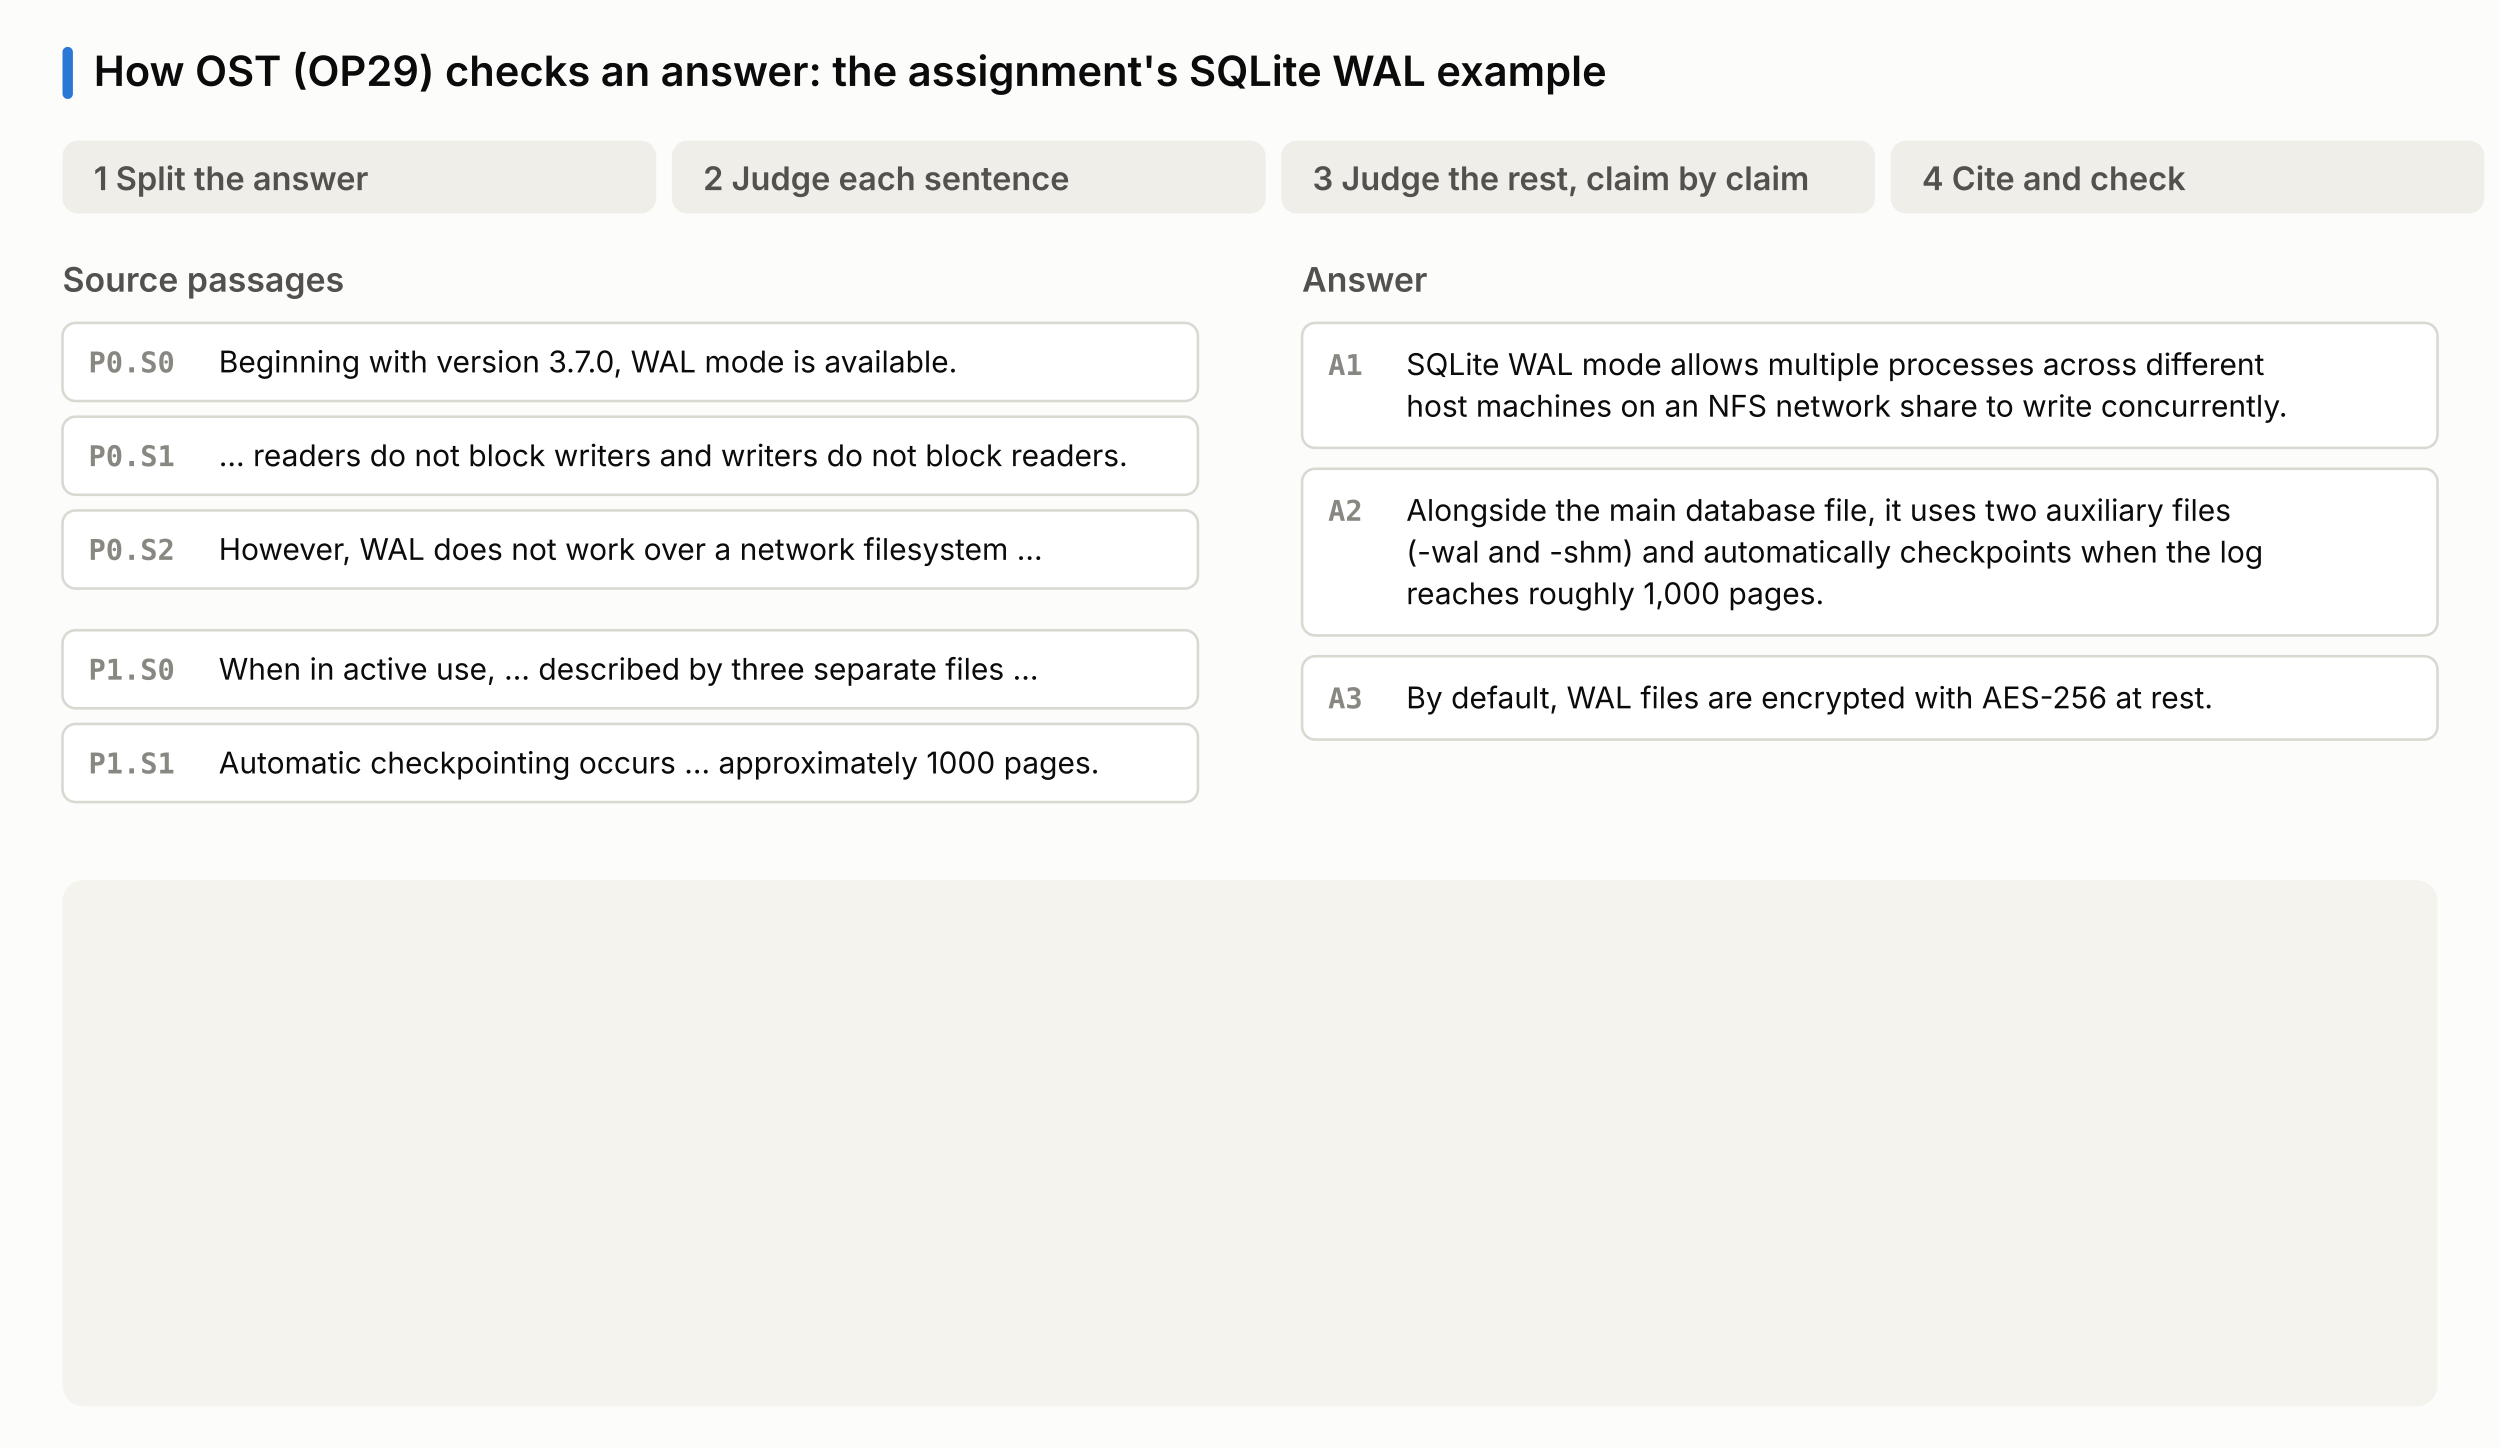
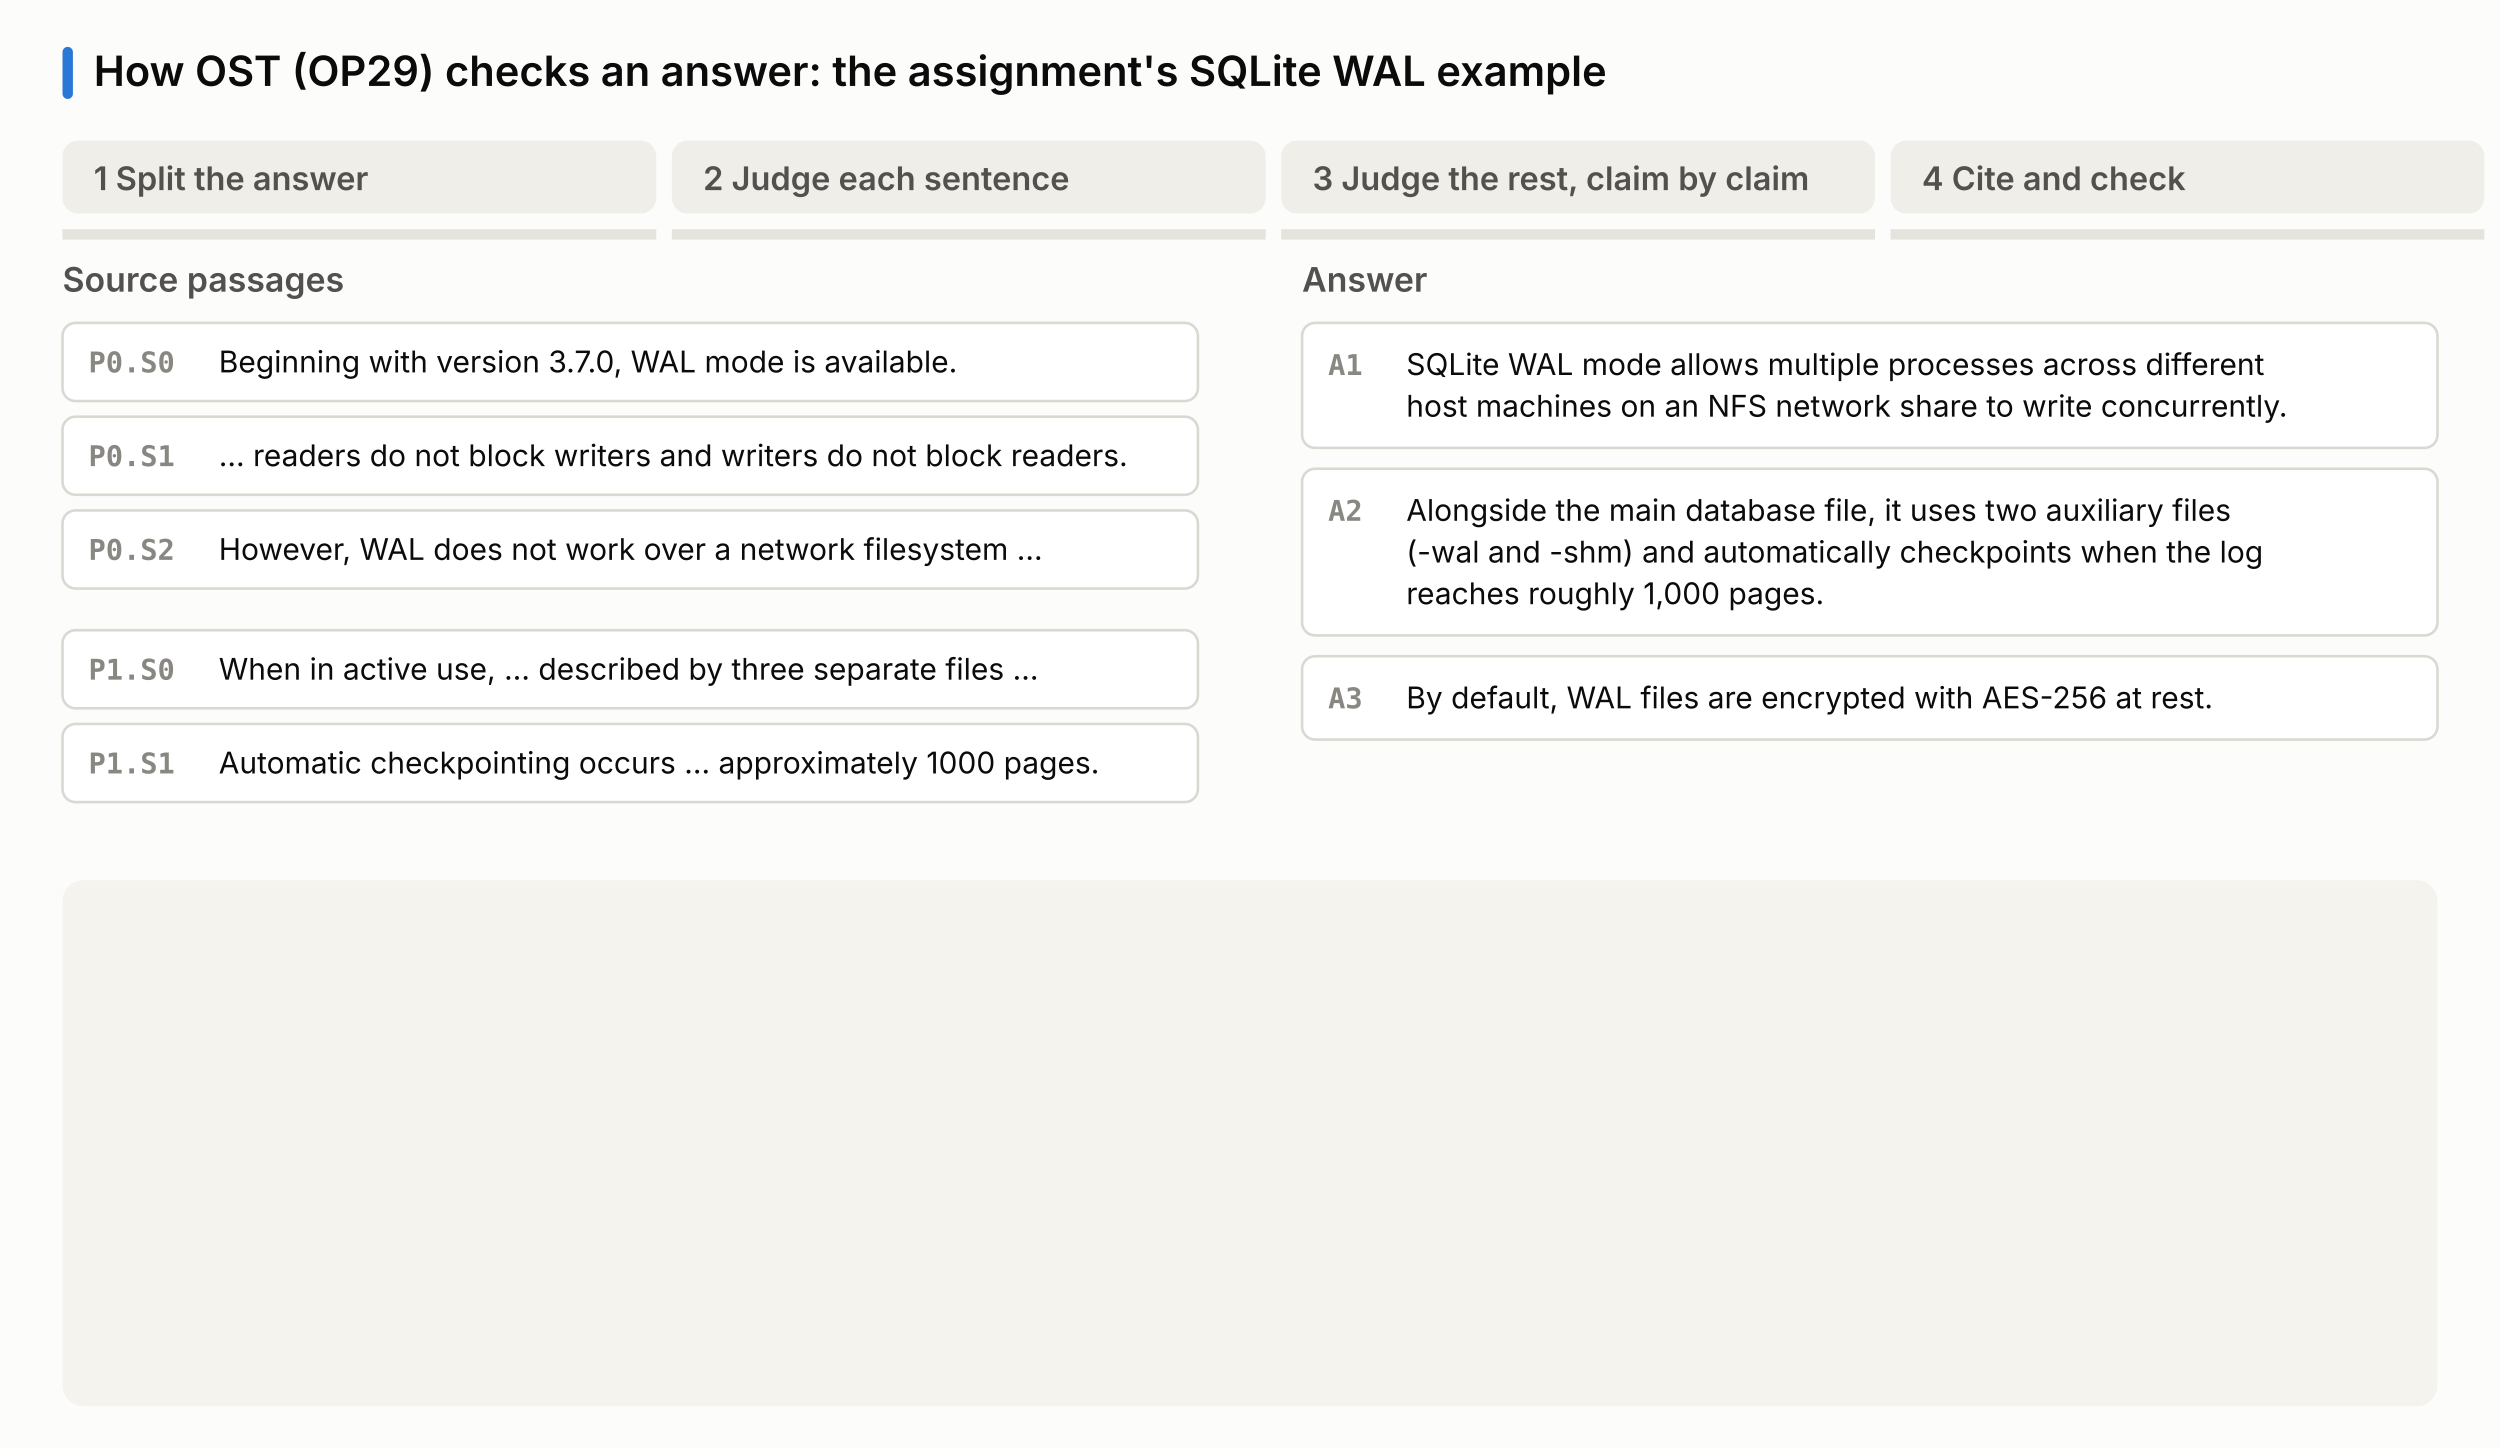
<svg xmlns="http://www.w3.org/2000/svg" viewBox="0 0 960 556" width="960" height="556">
-   <style>svg{font-family:system-ui,-apple-system,'Segoe UI','PingFang SC','Microsoft YaHei',sans-serif}@keyframes k1{0%{opacity:0}0.01%{opacity:0}2.00%{opacity:1}23.50%{opacity:1}25.00%{opacity:0}100%{opacity:0}}.k1{opacity:0;animation:k1 18s infinite}@keyframes p1{0%{opacity:0}0.01%{opacity:0}2.00%{opacity:1}98%{opacity:1}100%{opacity:0}}.p1{opacity:0;animation:p1 18s infinite}@keyframes h1{0%{fill:#efeee9}0.01%{fill:#efeee9}1.00%{fill:#2a78d6}24.00%{fill:#2a78d6}25.00%{fill:#efeee9}100%{fill:#efeee9}}.h1{animation:h1 18s infinite}@keyframes t1{0%{fill:#52514e}0.01%{fill:#52514e}1.00%{fill:#ffffff}24.00%{fill:#ffffff}25.00%{fill:#52514e}100%{fill:#52514e}}.t1{animation:t1 18s infinite}@keyframes k2{0%{opacity:0}25.00%{opacity:0}27.00%{opacity:1}48.50%{opacity:1}50.00%{opacity:0}100%{opacity:0}}.k2{opacity:0;animation:k2 18s infinite}@keyframes p2{0%{opacity:0}25.00%{opacity:0}27.00%{opacity:1}98%{opacity:1}100%{opacity:0}}.p2{opacity:0;animation:p2 18s infinite}@keyframes h2{0%{fill:#efeee9}25.00%{fill:#efeee9}26.00%{fill:#2a78d6}49.00%{fill:#2a78d6}50.00%{fill:#efeee9}100%{fill:#efeee9}}.h2{animation:h2 18s infinite}@keyframes t2{0%{fill:#52514e}25.00%{fill:#52514e}26.00%{fill:#ffffff}49.00%{fill:#ffffff}50.00%{fill:#52514e}100%{fill:#52514e}}.t2{animation:t2 18s infinite}@keyframes k3{0%{opacity:0}50.00%{opacity:0}52.00%{opacity:1}73.50%{opacity:1}75.00%{opacity:0}100%{opacity:0}}.k3{opacity:0;animation:k3 18s infinite}@keyframes p3{0%{opacity:0}50.00%{opacity:0}52.00%{opacity:1}98%{opacity:1}100%{opacity:0}}.p3{opacity:0;animation:p3 18s infinite}@keyframes h3{0%{fill:#efeee9}50.00%{fill:#efeee9}51.00%{fill:#2a78d6}74.00%{fill:#2a78d6}75.00%{fill:#efeee9}100%{fill:#efeee9}}.h3{animation:h3 18s infinite}@keyframes t3{0%{fill:#52514e}50.00%{fill:#52514e}51.00%{fill:#ffffff}74.00%{fill:#ffffff}75.00%{fill:#52514e}100%{fill:#52514e}}.t3{animation:t3 18s infinite}@keyframes k4{0%{opacity:0}75.00%{opacity:0}77.00%{opacity:1}98.50%{opacity:1}100.00%{opacity:0}100%{opacity:0}}.k4{opacity:0;animation:k4 18s infinite}@keyframes p4{0%{opacity:0}75.00%{opacity:0}77.00%{opacity:1}98%{opacity:1}100%{opacity:0}}.p4{opacity:0;animation:p4 18s infinite}@keyframes h4{0%{fill:#efeee9}75.00%{fill:#efeee9}76.00%{fill:#2a78d6}99.00%{fill:#2a78d6}100.00%{fill:#efeee9}100%{fill:#efeee9}}.h4{animation:h4 18s infinite}@keyframes t4{0%{fill:#52514e}75.00%{fill:#52514e}76.00%{fill:#ffffff}99.00%{fill:#ffffff}100.00%{fill:#52514e}100%{fill:#52514e}}.t4{animation:t4 18s infinite}@media (prefers-reduced-motion: reduce){.k1,.k2,.k3,.k4,.p1,.p2,.p3,.p4{animation:none;opacity:1}}</style>
+   <style>svg{font-family:system-ui,-apple-system,'Segoe UI','PingFang SC','Microsoft YaHei',sans-serif}@keyframes g1{0%{stroke-dashoffset:228}0.01%{stroke-dashoffset:228}25.00%{stroke-dashoffset:0}99.50%{stroke-dashoffset:0}100%{stroke-dashoffset:228}}.g1{stroke-dasharray:228 228;stroke-dashoffset:228;animation:g1 36s linear infinite}@keyframes k1{0%{opacity:0}0.01%{opacity:0}2.00%{opacity:1}23.50%{opacity:1}25.00%{opacity:0}100%{opacity:0}}.k1{opacity:0;animation:k1 36s infinite}@keyframes p1{0%{opacity:0}0.01%{opacity:0}2.00%{opacity:1}98%{opacity:1}100%{opacity:0}}.p1{opacity:0;animation:p1 36s infinite}@keyframes h1{0%{fill:#efeee9}0.01%{fill:#efeee9}1.00%{fill:#2a78d6}24.00%{fill:#2a78d6}25.00%{fill:#efeee9}100%{fill:#efeee9}}.h1{animation:h1 36s infinite}@keyframes t1{0%{fill:#52514e}0.01%{fill:#52514e}1.00%{fill:#ffffff}24.00%{fill:#ffffff}25.00%{fill:#52514e}100%{fill:#52514e}}.t1{animation:t1 36s infinite}@keyframes g2{0%{stroke-dashoffset:228}25.00%{stroke-dashoffset:228}50.00%{stroke-dashoffset:0}99.50%{stroke-dashoffset:0}100%{stroke-dashoffset:228}}.g2{stroke-dasharray:228 228;stroke-dashoffset:228;animation:g2 36s linear infinite}@keyframes k2{0%{opacity:0}25.00%{opacity:0}27.00%{opacity:1}48.50%{opacity:1}50.00%{opacity:0}100%{opacity:0}}.k2{opacity:0;animation:k2 36s infinite}@keyframes p2{0%{opacity:0}25.00%{opacity:0}27.00%{opacity:1}98%{opacity:1}100%{opacity:0}}.p2{opacity:0;animation:p2 36s infinite}@keyframes h2{0%{fill:#efeee9}25.00%{fill:#efeee9}26.00%{fill:#2a78d6}49.00%{fill:#2a78d6}50.00%{fill:#efeee9}100%{fill:#efeee9}}.h2{animation:h2 36s infinite}@keyframes t2{0%{fill:#52514e}25.00%{fill:#52514e}26.00%{fill:#ffffff}49.00%{fill:#ffffff}50.00%{fill:#52514e}100%{fill:#52514e}}.t2{animation:t2 36s infinite}@keyframes g3{0%{stroke-dashoffset:228}50.00%{stroke-dashoffset:228}75.00%{stroke-dashoffset:0}99.50%{stroke-dashoffset:0}100%{stroke-dashoffset:228}}.g3{stroke-dasharray:228 228;stroke-dashoffset:228;animation:g3 36s linear infinite}@keyframes k3{0%{opacity:0}50.00%{opacity:0}52.00%{opacity:1}73.50%{opacity:1}75.00%{opacity:0}100%{opacity:0}}.k3{opacity:0;animation:k3 36s infinite}@keyframes p3{0%{opacity:0}50.00%{opacity:0}52.00%{opacity:1}98%{opacity:1}100%{opacity:0}}.p3{opacity:0;animation:p3 36s infinite}@keyframes h3{0%{fill:#efeee9}50.00%{fill:#efeee9}51.00%{fill:#2a78d6}74.00%{fill:#2a78d6}75.00%{fill:#efeee9}100%{fill:#efeee9}}.h3{animation:h3 36s infinite}@keyframes t3{0%{fill:#52514e}50.00%{fill:#52514e}51.00%{fill:#ffffff}74.00%{fill:#ffffff}75.00%{fill:#52514e}100%{fill:#52514e}}.t3{animation:t3 36s infinite}@keyframes g4{0%{stroke-dashoffset:228}75.00%{stroke-dashoffset:228}98.00%{stroke-dashoffset:0}99.50%{stroke-dashoffset:0}100%{stroke-dashoffset:228}}.g4{stroke-dasharray:228 228;stroke-dashoffset:228;animation:g4 36s linear infinite}@keyframes k4{0%{opacity:0}75.00%{opacity:0}77.00%{opacity:1}98.50%{opacity:1}100.00%{opacity:0}100%{opacity:0}}.k4{opacity:0;animation:k4 36s infinite}@keyframes p4{0%{opacity:0}75.00%{opacity:0}77.00%{opacity:1}98%{opacity:1}100%{opacity:0}}.p4{opacity:0;animation:p4 36s infinite}@keyframes h4{0%{fill:#efeee9}75.00%{fill:#efeee9}76.00%{fill:#2a78d6}99.00%{fill:#2a78d6}100.00%{fill:#efeee9}100%{fill:#efeee9}}.h4{animation:h4 36s infinite}@keyframes t4{0%{fill:#52514e}75.00%{fill:#52514e}76.00%{fill:#ffffff}99.00%{fill:#ffffff}100.00%{fill:#52514e}100%{fill:#52514e}}.t4{animation:t4 36s infinite}@media (prefers-reduced-motion: reduce){.k1,.k2,.k3,.k4,.p1,.p2,.p3,.p4{animation:none;opacity:1}.g1,.g2,.g3,.g4{animation:none;stroke-dashoffset:0}}</style>
  <rect width="960" height="556" fill="#fcfcfb" />
  <rect x="24" y="18" width="4" height="20" rx="2" fill="#2a78d6" />
  <text x="36" y="33" font-size="16" fill="#0b0b0b" font-weight="600" text-anchor="start">How OST (OP29) checks an answer: the assignment's SQLite WAL example</text>
  <rect x="24" y="54" width="228" height="28" rx="6" class="h1" fill="#efeee9" />
  <text x="36" y="73" font-size="12.5" fill="#52514e" font-weight="600" text-anchor="start" class="t1">1  Split the answer</text>
+   <line x1="24" y1="90" x2="252" y2="90" stroke="#e4e3dc" stroke-width="4" />
+   <line class="g1" x1="24" y1="90" x2="252" y2="90" stroke="#2a78d6" stroke-width="4" />
  <rect x="258" y="54" width="228" height="28" rx="6" class="h2" fill="#efeee9" />
  <text x="270" y="73" font-size="12.5" fill="#52514e" font-weight="600" text-anchor="start" class="t2">2  Judge each sentence</text>
+   <line x1="258" y1="90" x2="486" y2="90" stroke="#e4e3dc" stroke-width="4" />
+   <line class="g2" x1="258" y1="90" x2="486" y2="90" stroke="#2a78d6" stroke-width="4" />
  <rect x="492" y="54" width="228" height="28" rx="6" class="h3" fill="#efeee9" />
  <text x="504" y="73" font-size="12.5" fill="#52514e" font-weight="600" text-anchor="start" class="t3">3  Judge the rest, claim by claim</text>
+   <line x1="492" y1="90" x2="720" y2="90" stroke="#e4e3dc" stroke-width="4" />
+   <line class="g3" x1="492" y1="90" x2="720" y2="90" stroke="#2a78d6" stroke-width="4" />
  <rect x="726" y="54" width="228" height="28" rx="6" class="h4" fill="#efeee9" />
  <text x="738" y="73" font-size="12.5" fill="#52514e" font-weight="600" text-anchor="start" class="t4">4  Cite and check</text>
+   <line x1="726" y1="90" x2="954" y2="90" stroke="#e4e3dc" stroke-width="4" />
+   <line class="g4" x1="726" y1="90" x2="954" y2="90" stroke="#2a78d6" stroke-width="4" />
  <text x="24" y="112" font-size="13" fill="#52514e" font-weight="600" text-anchor="start">Source passages</text>
  <rect x="24" y="124" width="436" height="30" rx="5" fill="#ffffff" stroke="#d9d8d1" />
  <text x="34" y="143" font-size="11" fill="#898781" font-weight="600" text-anchor="start" font-family="ui-monospace,Consolas,monospace">P0.S0</text>
  <text x="84" y="143" font-size="11.5" fill="#0b0b0b" font-weight="400" text-anchor="start">Beginning with version 3.7.0, WAL mode is available.</text>
  <rect x="24" y="160" width="436" height="30" rx="5" fill="#ffffff" stroke="#d9d8d1" />
  <text x="34" y="179" font-size="11" fill="#898781" font-weight="600" text-anchor="start" font-family="ui-monospace,Consolas,monospace">P0.S1</text>
  <text x="84" y="179" font-size="11.5" fill="#0b0b0b" font-weight="400" text-anchor="start">… readers do not block writers and writers do not block readers.</text>
  <rect x="24" y="196" width="436" height="30" rx="5" fill="#ffffff" stroke="#d9d8d1" />
  <text x="34" y="215" font-size="11" fill="#898781" font-weight="600" text-anchor="start" font-family="ui-monospace,Consolas,monospace">P0.S2</text>
  <text x="84" y="215" font-size="11.5" fill="#0b0b0b" font-weight="400" text-anchor="start">However, WAL does not work over a network filesystem …</text>
  <rect x="24" y="242" width="436" height="30" rx="5" fill="#ffffff" stroke="#d9d8d1" />
  <text x="34" y="261" font-size="11" fill="#898781" font-weight="600" text-anchor="start" font-family="ui-monospace,Consolas,monospace">P1.S0</text>
  <text x="84" y="261" font-size="11.5" fill="#0b0b0b" font-weight="400" text-anchor="start">When in active use, … described by three separate files …</text>
  <rect x="24" y="278" width="436" height="30" rx="5" fill="#ffffff" stroke="#d9d8d1" />
  <text x="34" y="297" font-size="11" fill="#898781" font-weight="600" text-anchor="start" font-family="ui-monospace,Consolas,monospace">P1.S1</text>
  <text x="84" y="297" font-size="11.5" fill="#0b0b0b" font-weight="400" text-anchor="start">Automatic checkpointing occurs … approximately 1000 pages.</text>
  <text x="500" y="112" font-size="13" fill="#52514e" font-weight="600" text-anchor="start">Answer</text>
  <rect x="500" y="124" width="436" height="48" rx="5" fill="#ffffff" stroke="#d9d8d1" />
  <text x="510" y="144" font-size="11" fill="#898781" font-weight="600" text-anchor="start" font-family="ui-monospace,Consolas,monospace">A1</text>
  <text x="540" y="144" font-size="11.5" fill="#0b0b0b" font-weight="400" text-anchor="start">SQLite WAL mode allows multiple processes across different</text>
  <text x="540" y="160" font-size="11.5" fill="#0b0b0b" font-weight="400" text-anchor="start">host machines on an NFS network share to write concurrently.</text>
  <rect x="500" y="180" width="436" height="64" rx="5" fill="#ffffff" stroke="#d9d8d1" />
  <text x="510" y="200" font-size="11" fill="#898781" font-weight="600" text-anchor="start" font-family="ui-monospace,Consolas,monospace">A2</text>
  <text x="540" y="200" font-size="11.5" fill="#0b0b0b" font-weight="400" text-anchor="start">Alongside the main database file, it uses two auxiliary files</text>
  <text x="540" y="216" font-size="11.5" fill="#0b0b0b" font-weight="400" text-anchor="start">(-wal and -shm) and automatically checkpoints when the log</text>
  <text x="540" y="232" font-size="11.5" fill="#0b0b0b" font-weight="400" text-anchor="start">reaches roughly 1,000 pages.</text>
  <rect x="500" y="252" width="436" height="32" rx="5" fill="#ffffff" stroke="#d9d8d1" />
  <text x="510" y="272" font-size="11" fill="#898781" font-weight="600" text-anchor="start" font-family="ui-monospace,Consolas,monospace">A3</text>
  <text x="540" y="272" font-size="11.5" fill="#0b0b0b" font-weight="400" text-anchor="start">By default, WAL files are encrypted with AES-256 at rest.</text>
  <g class="p2">
    <rect x="906" y="130" width="22" height="20" rx="4" fill="#e34948" />
    <text x="917" y="144" font-size="12" fill="#ffffff" font-weight="700" text-anchor="middle">C</text>
  </g>
  <g class="p2">
    <rect x="906" y="186" width="22" height="20" rx="4" fill="#008300" />
    <text x="917" y="200" font-size="12" fill="#ffffff" font-weight="700" text-anchor="middle">S</text>
  </g>
  <g class="p2">
    <rect x="906" y="258" width="22" height="20" rx="4" fill="#c98a00" />
    <text x="917" y="272" font-size="12" fill="#ffffff" font-weight="700" text-anchor="middle">U</text>
  </g>
  <path class="p2" d="M500 148 C 480 148, 480 211, 460 211" fill="none" stroke="#e34948" stroke-width="2" />
  <path class="p2" d="M500 212 C 480 212, 480 257, 460 257" fill="none" stroke="#008300" stroke-width="2" />
  <rect x="24" y="338" width="912" height="202" rx="8" fill="#f4f3ee" />
  <g class="k1">
    <text x="44" y="368" font-size="13" fill="#0b0b0b" font-weight="600" text-anchor="start">Jev sees only the answer. Code proposes cut points, Jev classifies each:</text>
    <text x="44" y="398" font-size="12.5" fill="#52514e" font-weight="400" text-anchor="start">“-wal and -shm”  →  not a boundary 0.48</text>
    <text x="44" y="428" font-size="12.5" fill="#52514e" font-weight="400" text-anchor="start">“… and automatically …”  →  two facts 0.82</text>
    <text x="44" y="458" font-size="12.5" fill="#52514e" font-weight="400" text-anchor="start">“when the log reaches …”  →  keep whole 0.81 (a condition)</text>
    <text x="44" y="488" font-size="12.5" fill="#6250d6" font-weight="400" text-anchor="start">A condition in the sentence: keep it whole, undo its other cuts.</text>
    <text x="44" y="518" font-size="12.5" fill="#52514e" font-weight="400" text-anchor="start">Meta-discourse gate: all three sentences state facts.</text>
  </g>
  <g class="k2">
    <text x="44" y="368" font-size="13" fill="#0b0b0b" font-weight="600" text-anchor="start">One Jev question per sentence against the whole source:</text>
    <text x="44" y="398" font-size="12.5" fill="#008300" font-weight="400" text-anchor="start">A2 is supported with evidence → settled as S, skips step 3.</text>
  </g>
  <g class="k3">
    <text x="44" y="368" font-size="13" fill="#0b0b0b" font-weight="600" text-anchor="start">Only the sentences not settled yet, A1 and A3, go through this step:</text>
    <text x="44" y="398" font-size="12.5" fill="#e34948" font-weight="400" text-anchor="start">A1: P0.S2 is evidence (0.78); contradiction filter: it rules A1 out → C</text>
    <text x="44" y="428" font-size="12.5" fill="#c98a00" font-weight="400" text-anchor="start">A3: not in the source → U, no citation</text>
  </g>
  <g class="k4">
    <text x="44" y="368" font-size="13" fill="#0b0b0b" font-weight="600" text-anchor="start">Quotes are cut out of the source by character offset:</text>
    <text x="44" y="398" font-size="12.5" fill="#e34948" font-weight="400" text-anchor="start">A1  C  [0] “However, WAL does not work over a network filesystem …”</text>
    <text x="44" y="428" font-size="12.5" fill="#008300" font-weight="400" text-anchor="start">A2  S  [1] “When in active use, the state of a WAL mode database …”</text>
    <text x="44" y="458" font-size="12.5" fill="#c98a00" font-weight="400" text-anchor="start">A3  U  []</text>
    <text x="44" y="488" font-size="12.5" fill="#2a78d6" font-weight="400" text-anchor="start">Contract: index in range ✓  quote verbatim ✓  S/C cited ✓  U uncited ✓</text>
    <text x="44" y="518" font-size="12.5" fill="#898781" font-weight="400" text-anchor="start">5 Jev requests · 7,986 input tokens · $0.0003</text>
  </g>
  <rect class="k1" x="498" y="178" width="440" height="68" rx="6" fill="none" stroke="#6250d6" stroke-width="2" stroke-dasharray="6 4" />
  <rect class="k2" x="498" y="178" width="440" height="68" rx="6" fill="none" stroke="#008300" stroke-width="2.5" />
  <rect class="k3" x="498" y="122" width="440" height="52" rx="6" fill="none" stroke="#e34948" stroke-width="2.5" />
  <rect class="k3" x="498" y="250" width="440" height="36" rx="6" fill="none" stroke="#c98a00" stroke-width="2.5" />
  <rect class="k3" x="22" y="194" width="440" height="34" rx="6" fill="none" stroke="#e34948" stroke-width="2.5" />
  <rect class="k4" x="22" y="194" width="440" height="34" rx="6" fill="none" stroke="#2a78d6" stroke-width="2.5" />
  <rect class="k4" x="22" y="240" width="440" height="34" rx="6" fill="none" stroke="#2a78d6" stroke-width="2.5" />
</svg>
